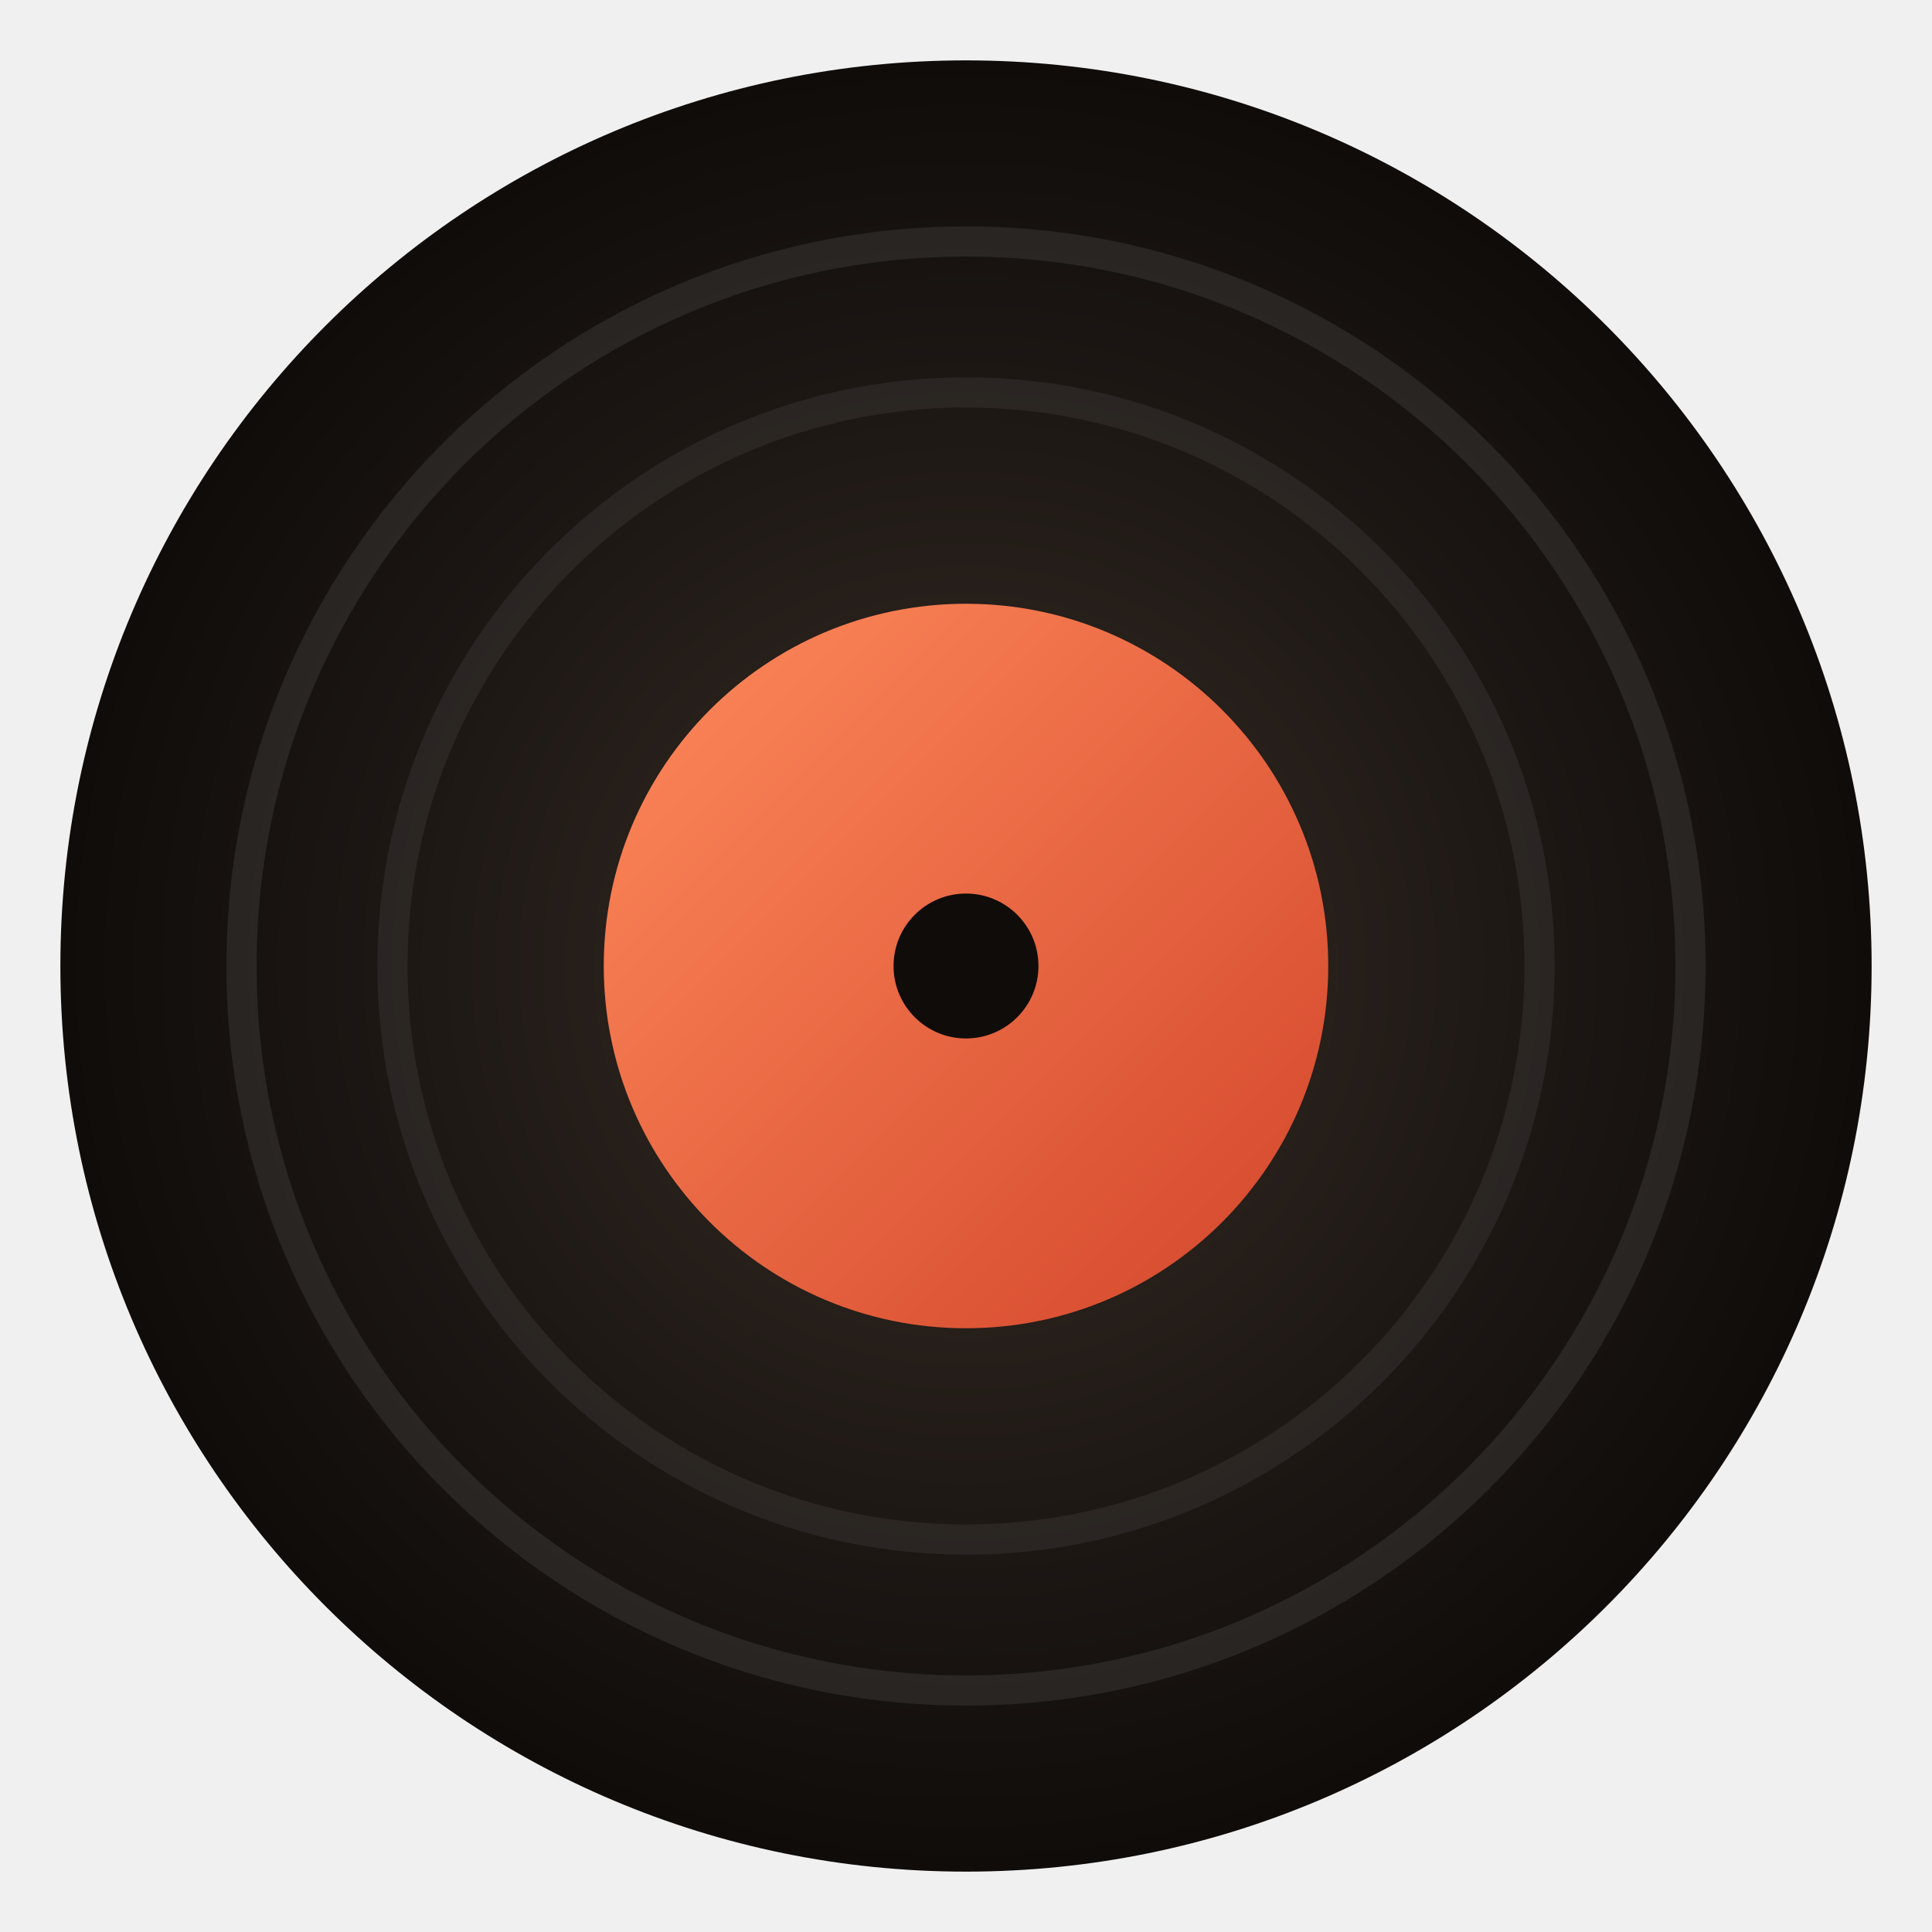
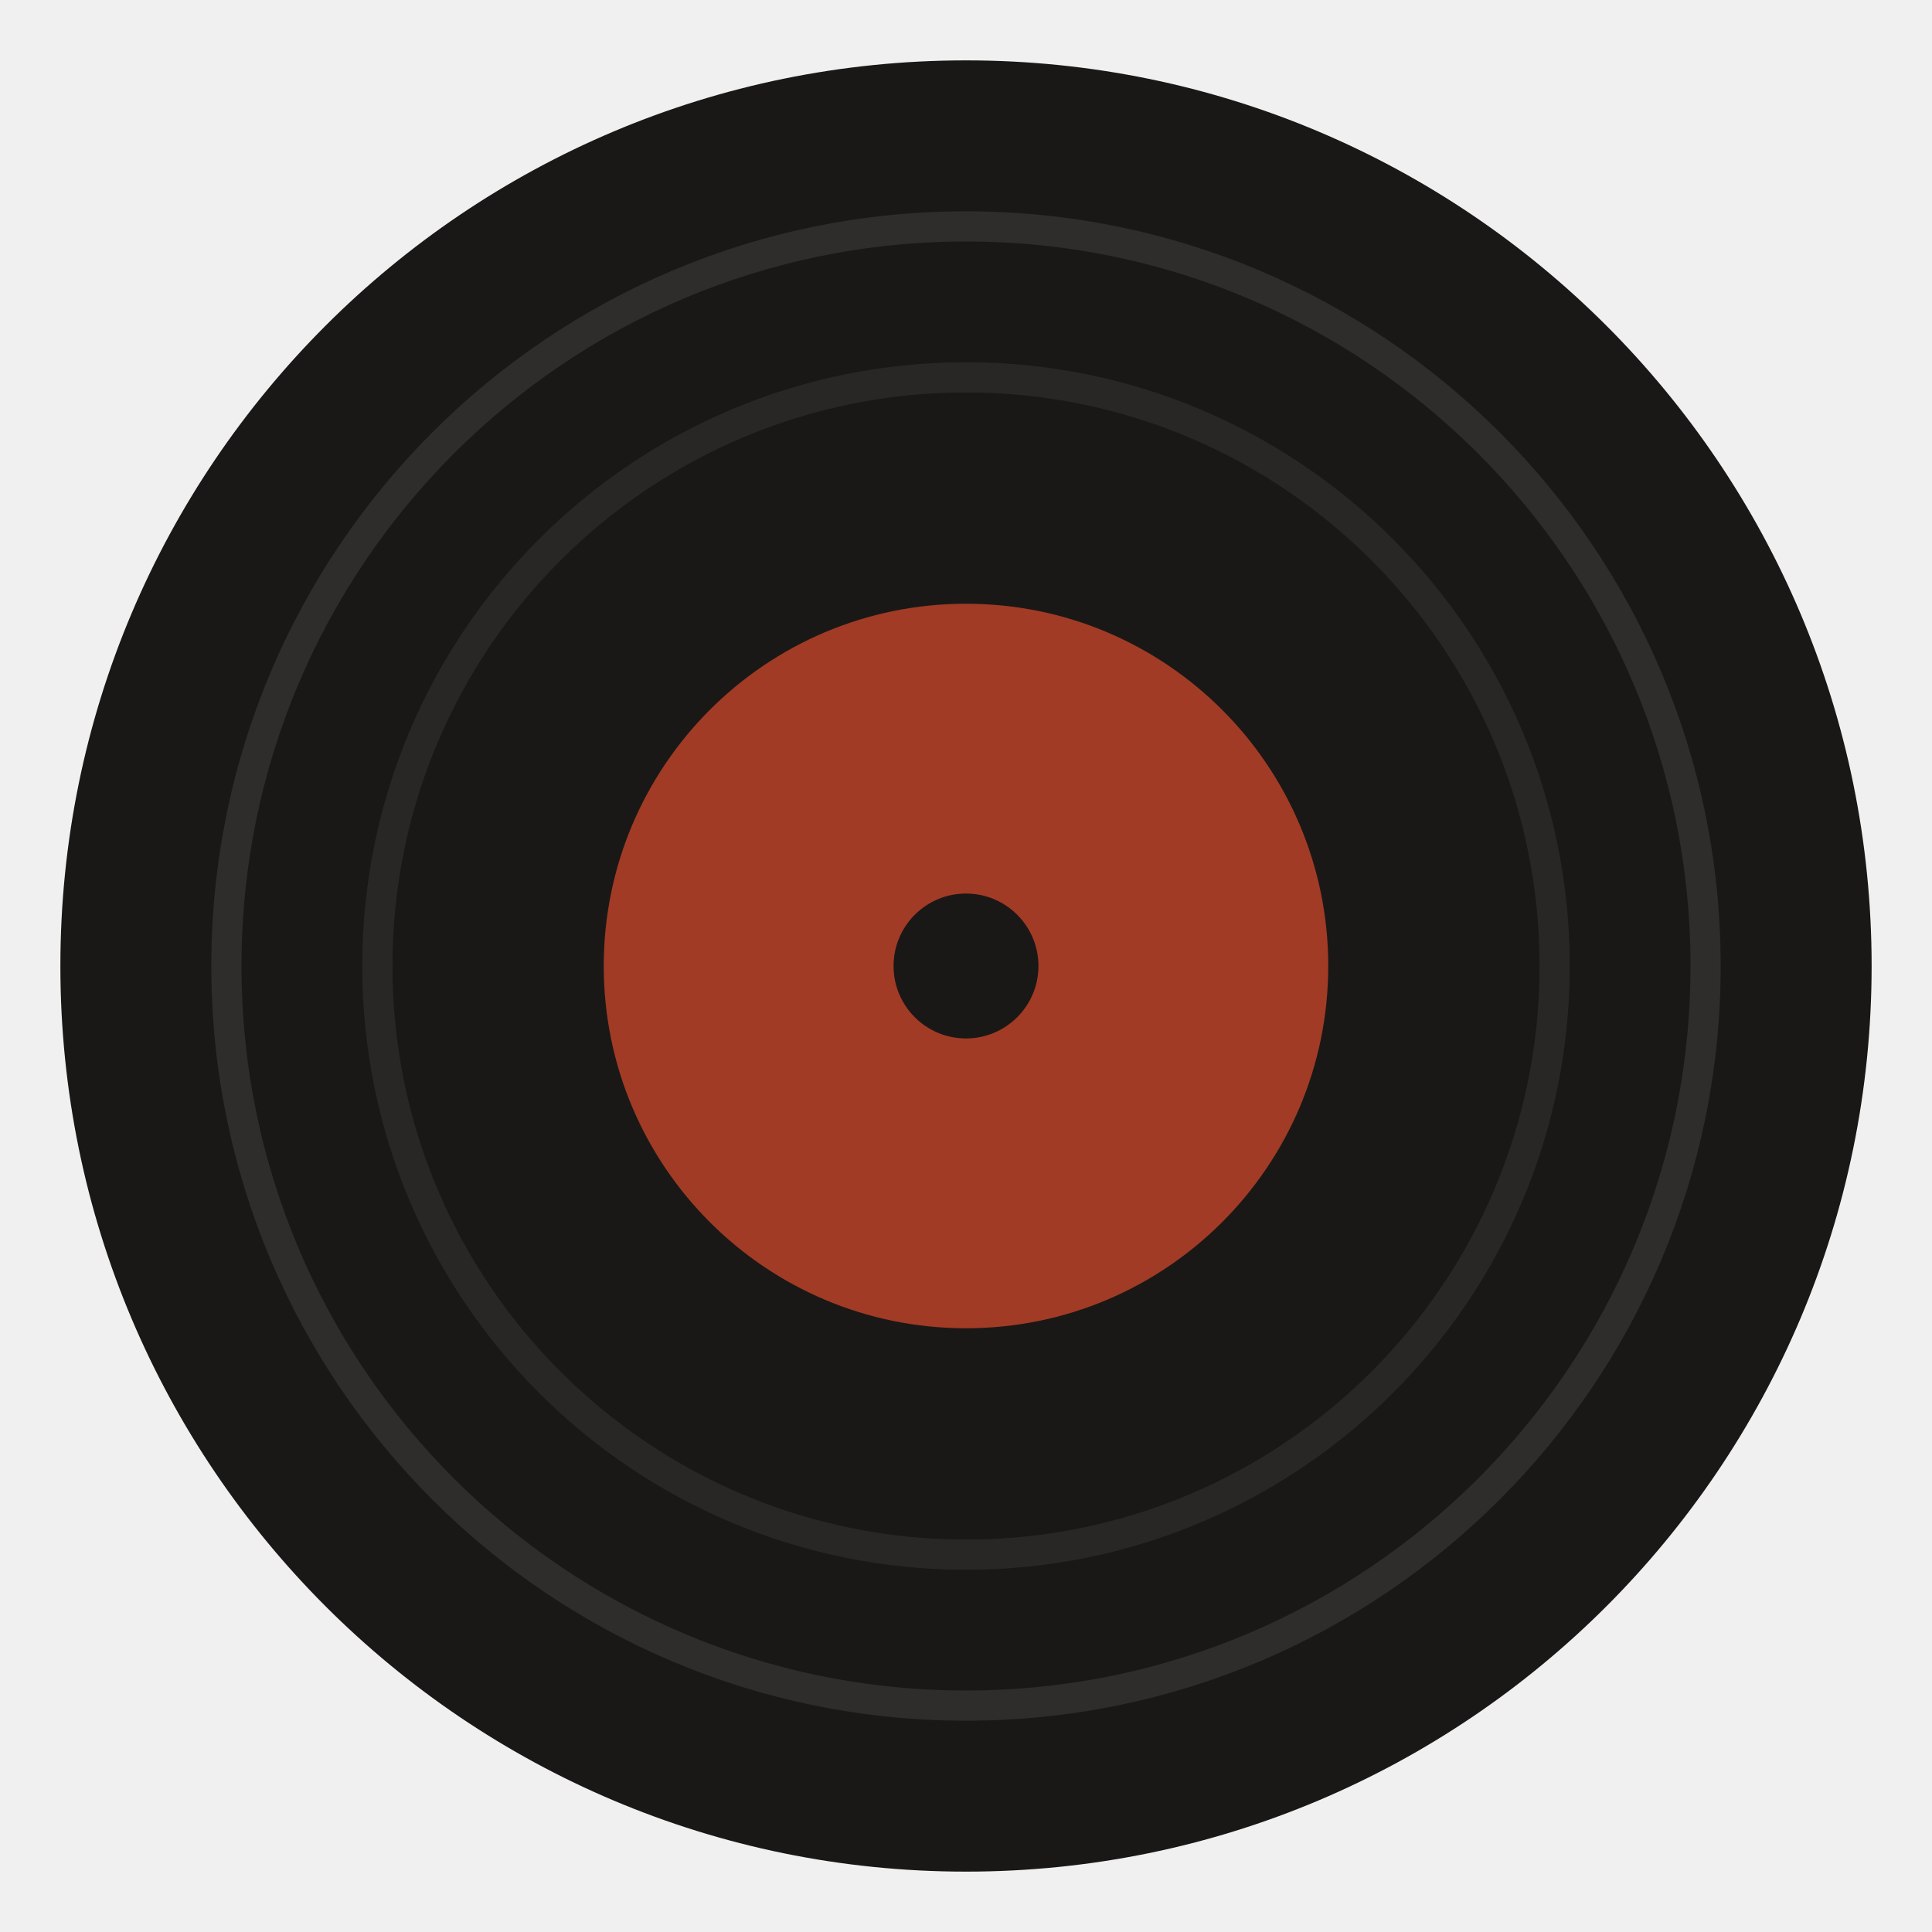
<svg xmlns="http://www.w3.org/2000/svg" viewBox="0 0 64 64">
-   <defs>
-     <radialGradient id="g" cx=".5" cy=".5" r=".5">
-       <stop offset=".3" stop-color="#2a221d" />
-       <stop offset="1" stop-color="#0f0c0a" />
-     </radialGradient>
-     <linearGradient id="l" x1="0" y1="0" x2="1" y2="1">
-       <stop offset="0" stop-color="#ff8a5c" />
-       <stop offset="1" stop-color="#d2452a" />
-     </linearGradient>
-   </defs>
-   <circle cx="32" cy="32" r="30" fill="url(#g)" />
-   <circle cx="32" cy="32" r="24" fill="none" stroke="#ffffff" stroke-opacity=".08" />
-   <circle cx="32" cy="32" r="19" fill="none" stroke="#ffffff" stroke-opacity=".06" />
-   <circle cx="32" cy="32" r="12" fill="url(#l)" />
-   <circle cx="32" cy="32" r="2.4" fill="#0f0c0a" />
+   <circle cx="32" cy="32" r="30" fill="#1a1816" />
+   <circle cx="32" cy="32" r="24.5" fill="none" stroke="#fff" stroke-opacity=".09" />
+   <circle cx="32" cy="32" r="19.5" fill="none" stroke="#fff" stroke-opacity=".07" />
+   <circle cx="32" cy="32" r="12" fill="#a23b25" />
+   <circle cx="32" cy="32" r="2.4" fill="#1a1816" />
</svg>
